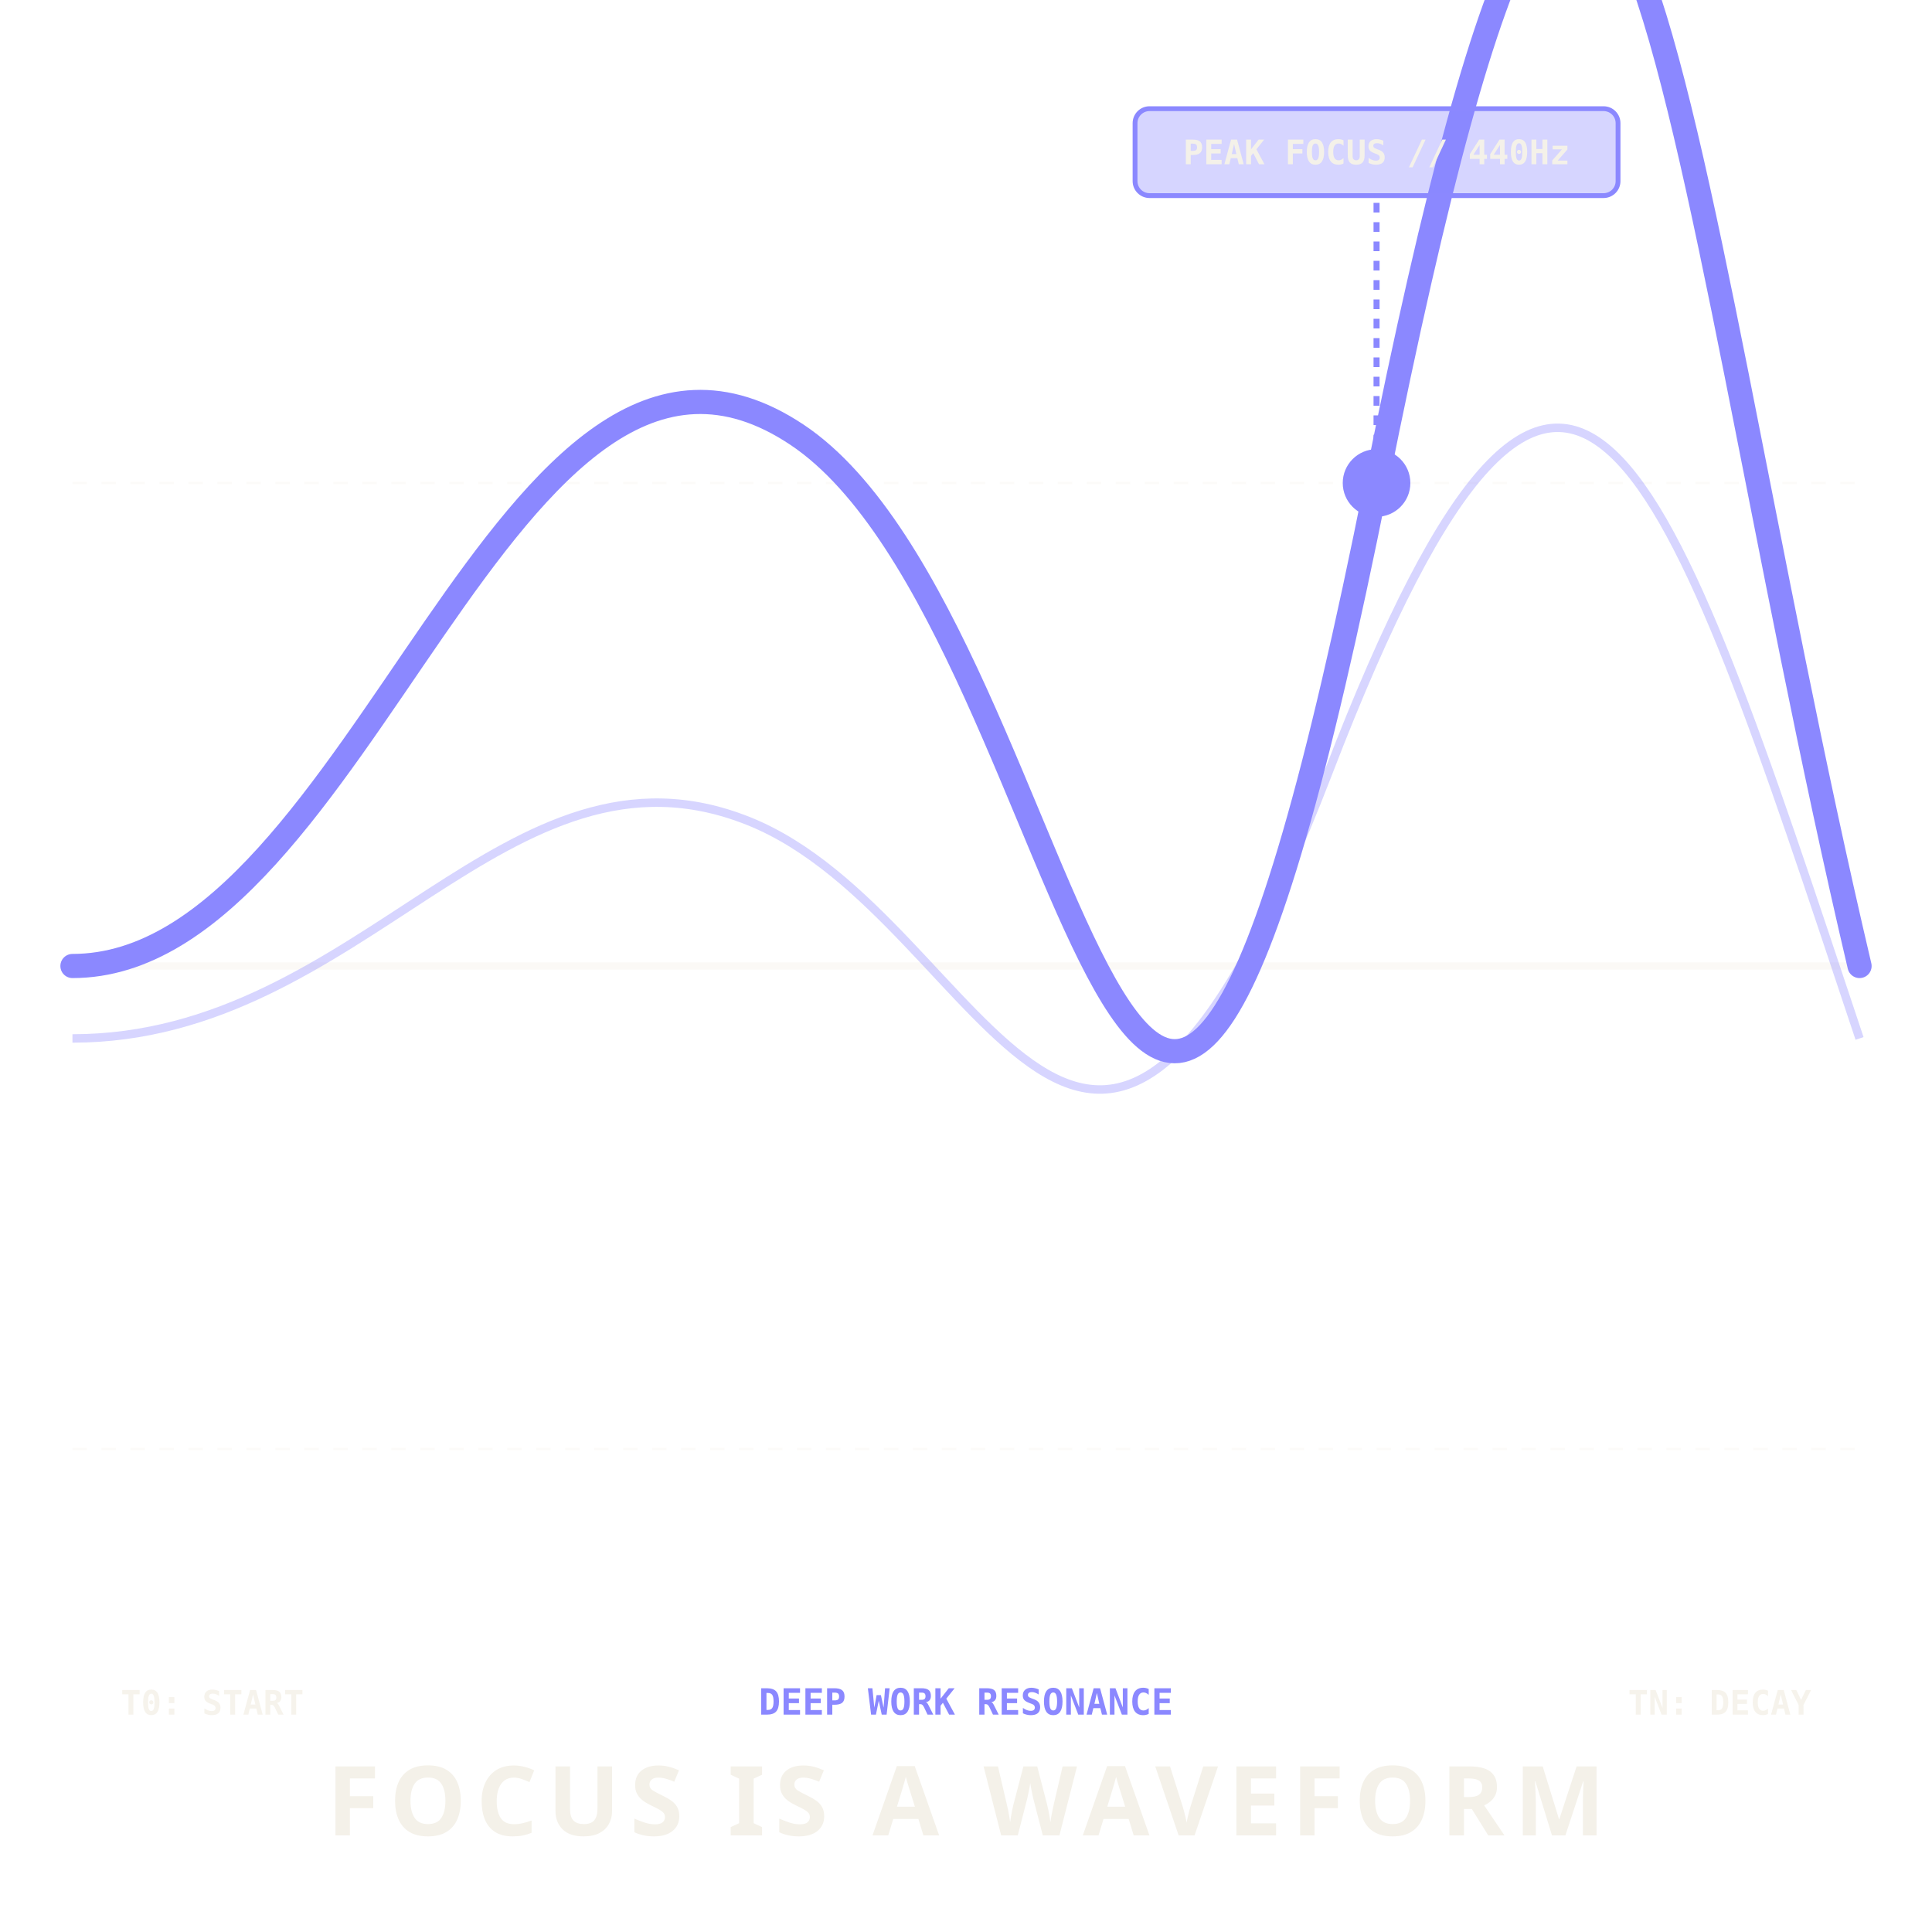
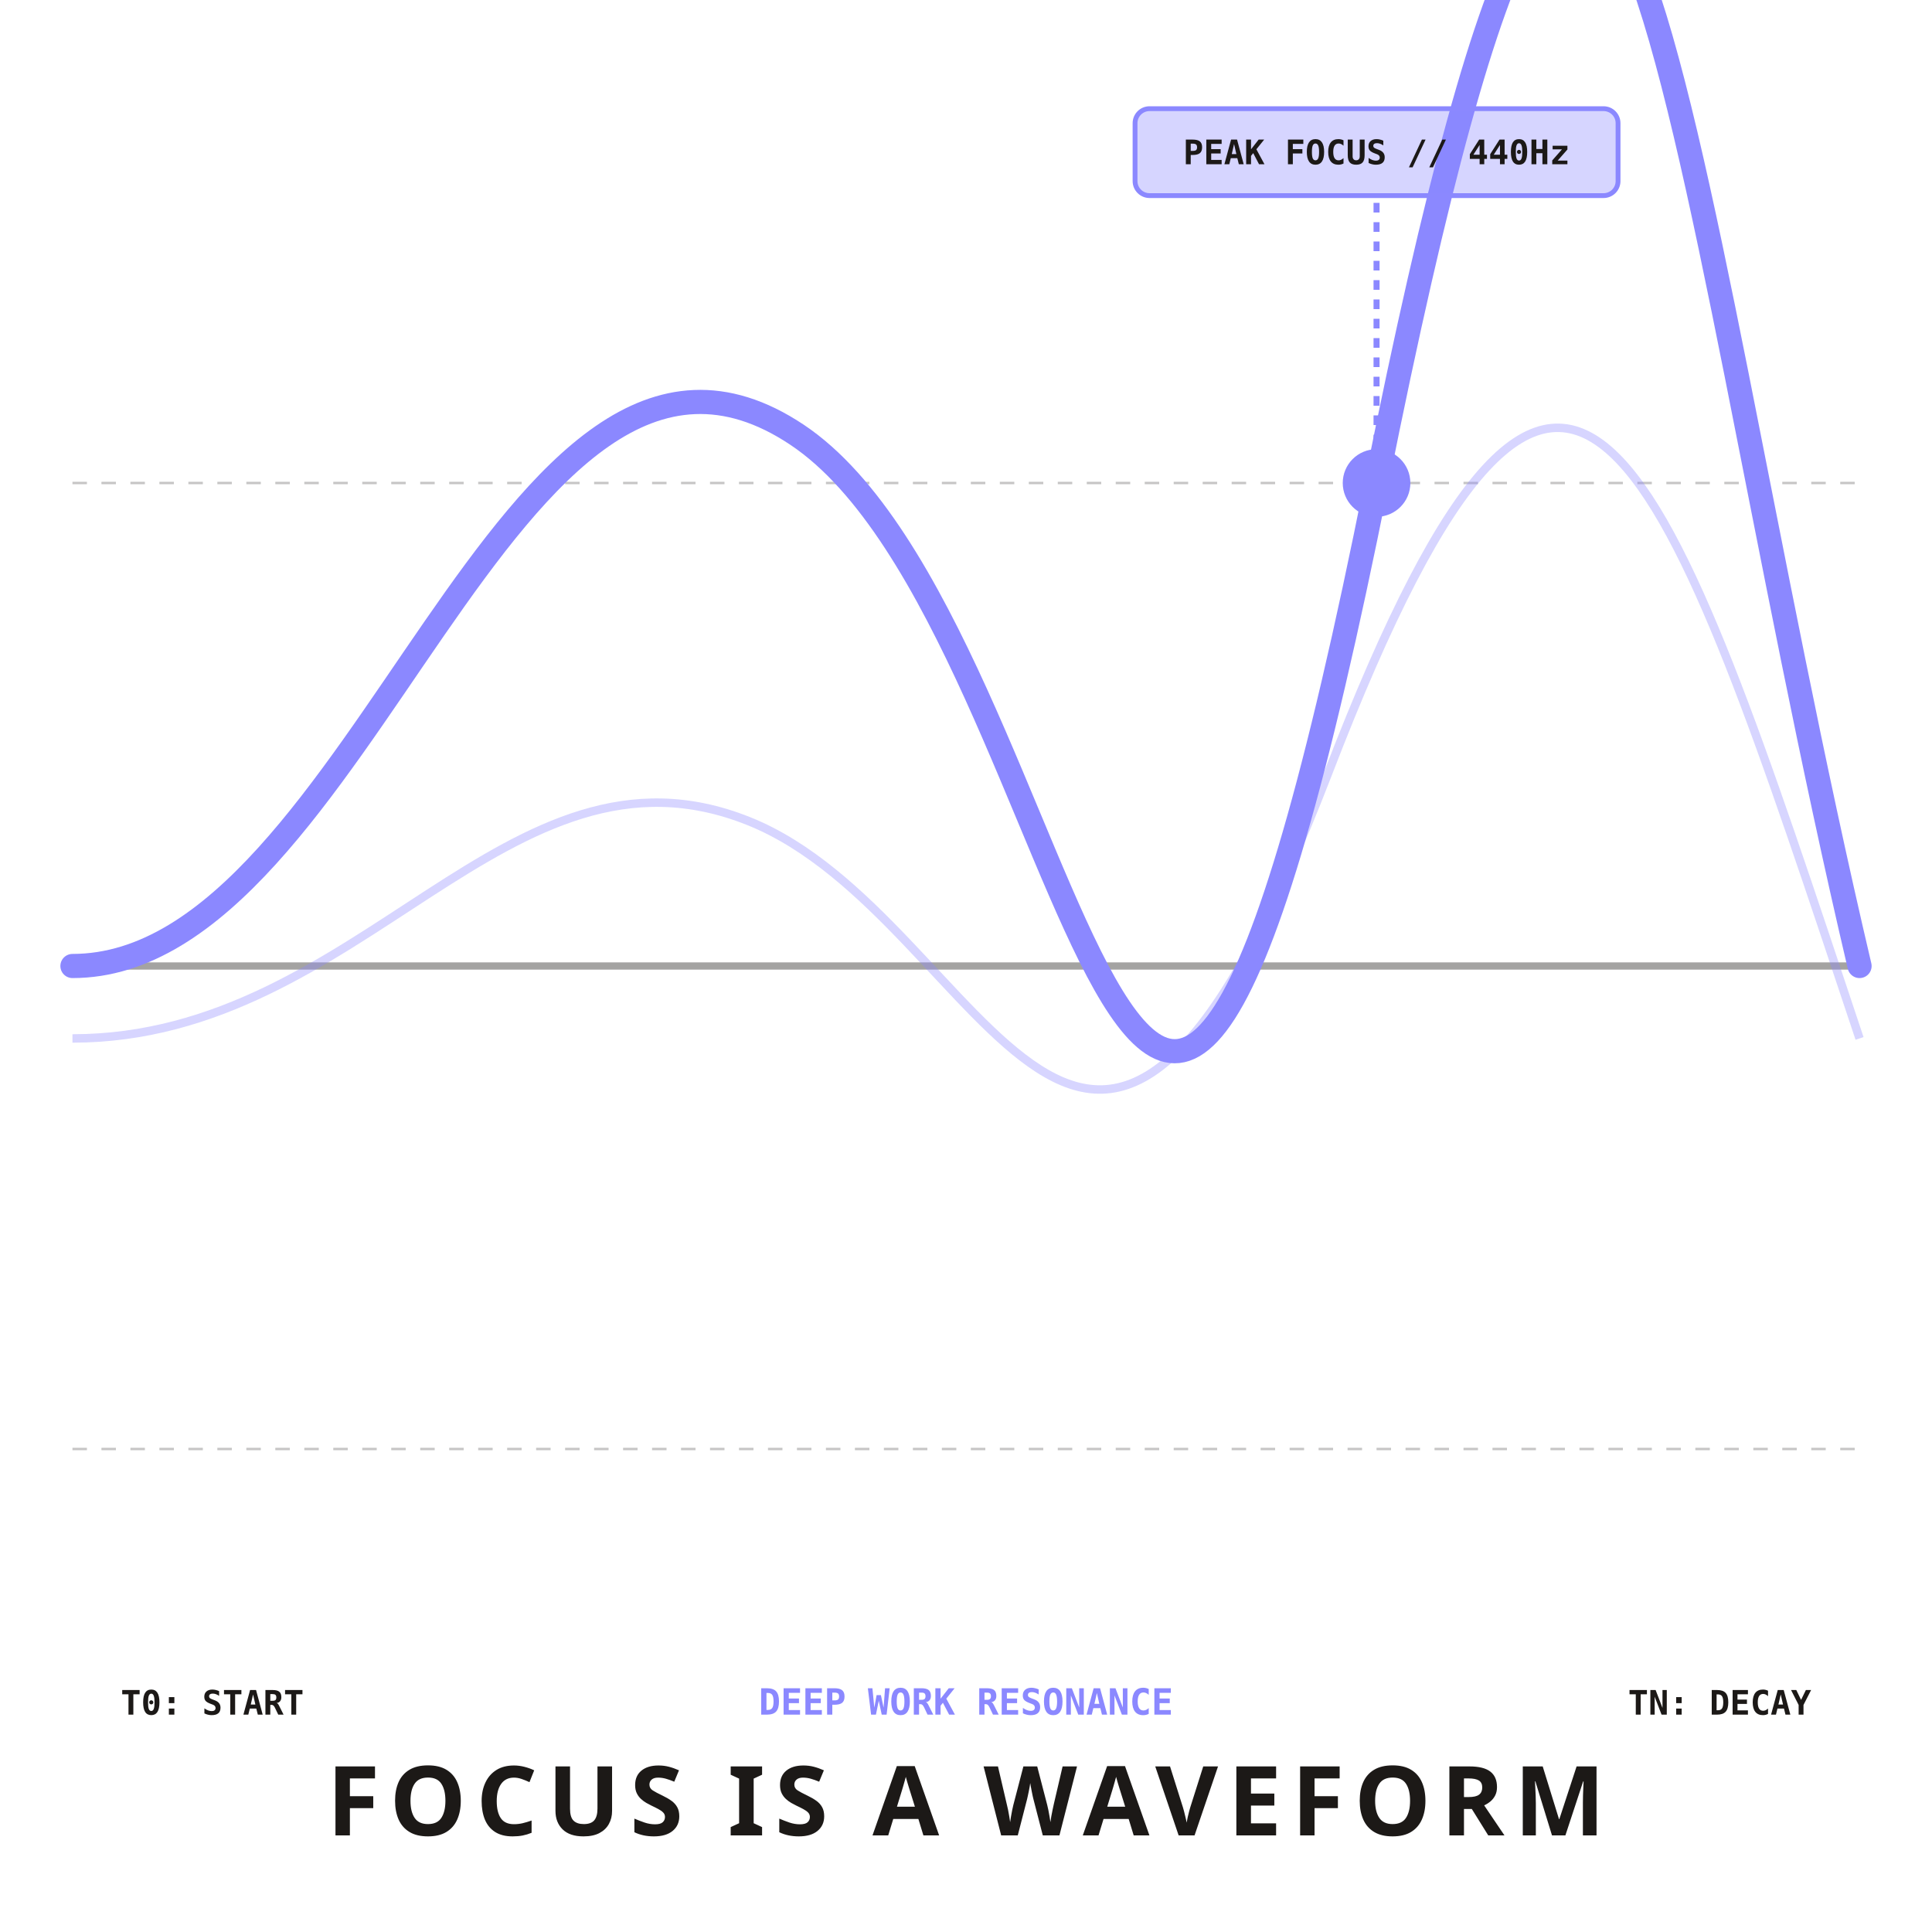
<svg xmlns="http://www.w3.org/2000/svg" viewBox="0 0 800 800" fill="none">
-   <line x1="30" y1="400" x2="770" y2="400" stroke="#F4F1E9" stroke-width="3" opacity="0.4" />
-   <line x1="30" y1="200" x2="770" y2="200" stroke="#F4F1E9" stroke-width="1" stroke-dasharray="6 6" opacity="0.25" />
-   <line x1="30" y1="600" x2="770" y2="600" stroke="#F4F1E9" stroke-width="1" stroke-dasharray="6 6" opacity="0.25" />
+   <line x1="30" y1="400" x2="770" y2="400" stroke="#1C1917" stroke-width="3" opacity="0.4" />
+   <line x1="30" y1="200" x2="770" y2="200" stroke="#1C1917" stroke-width="1" stroke-dasharray="6 6" opacity="0.25" />
+   <line x1="30" y1="600" x2="770" y2="600" stroke="#1C1917" stroke-width="1" stroke-dasharray="6 6" opacity="0.25" />
  <path d="M30 430 C 150 430, 210 300, 310 340 S 450 580, 550 320 S 690 190, 770 430" stroke="#8B88FF" stroke-width="3.5" fill="none" opacity="0.35" />
  <path d="M30 400 C 150 400, 210 100, 330 180 S 470 700, 570 200 S 690 60, 770 400" stroke="#8B88FF" stroke-width="10" stroke-linecap="round" fill="none" />
  <circle cx="570" cy="200" r="14" fill="#8B88FF" />
  <line x1="570" y1="200" x2="570" y2="80" stroke="#8B88FF" stroke-width="2.5" stroke-dasharray="4 4" />
  <rect x="470" y="45" width="200" height="36" rx="6" fill="rgba(139, 136, 255, 0.35)" stroke="#8B88FF" stroke-width="2" />
-   <text x="570" y="68" text-anchor="middle" font-family="ui-monospace,monospace" font-size="14" font-weight="800" fill="#F4F1E9">PEAK FOCUS // 440Hz</text>
-   <text x="400" y="760" text-anchor="middle" font-family="system-ui,sans-serif" font-size="40" font-weight="900" fill="#F4F1E9" letter-spacing="4">FOCUS IS A WAVEFORM</text>
-   <text x="50" y="710" font-family="ui-monospace,monospace" font-size="14" font-weight="700" fill="rgba(244, 241, 233, 0.85)">T0: START</text>
+   <text x="570" y="68" text-anchor="middle" font-family="ui-monospace,monospace" font-size="14" font-weight="800" fill="#1C1917">PEAK FOCUS // 440Hz</text>
+   <text x="400" y="760" text-anchor="middle" font-family="system-ui,sans-serif" font-size="40" font-weight="900" fill="#1C1917" letter-spacing="4">FOCUS IS A WAVEFORM</text>
+   <text x="50" y="710" font-family="ui-monospace,monospace" font-size="14" font-weight="700" fill="#1C1917">T0: START</text>
  <text x="400" y="710" text-anchor="middle" font-family="ui-monospace,monospace" font-size="15" font-weight="800" fill="#8B88FF">DEEP WORK RESONANCE</text>
-   <text x="750" y="710" text-anchor="end" font-family="ui-monospace,monospace" font-size="14" font-weight="700" fill="rgba(244, 241, 233, 0.85)">TN: DECAY</text>
+   <text x="750" y="710" text-anchor="end" font-family="ui-monospace,monospace" font-size="14" font-weight="700" fill="#1C1917">TN: DECAY</text>
</svg>
